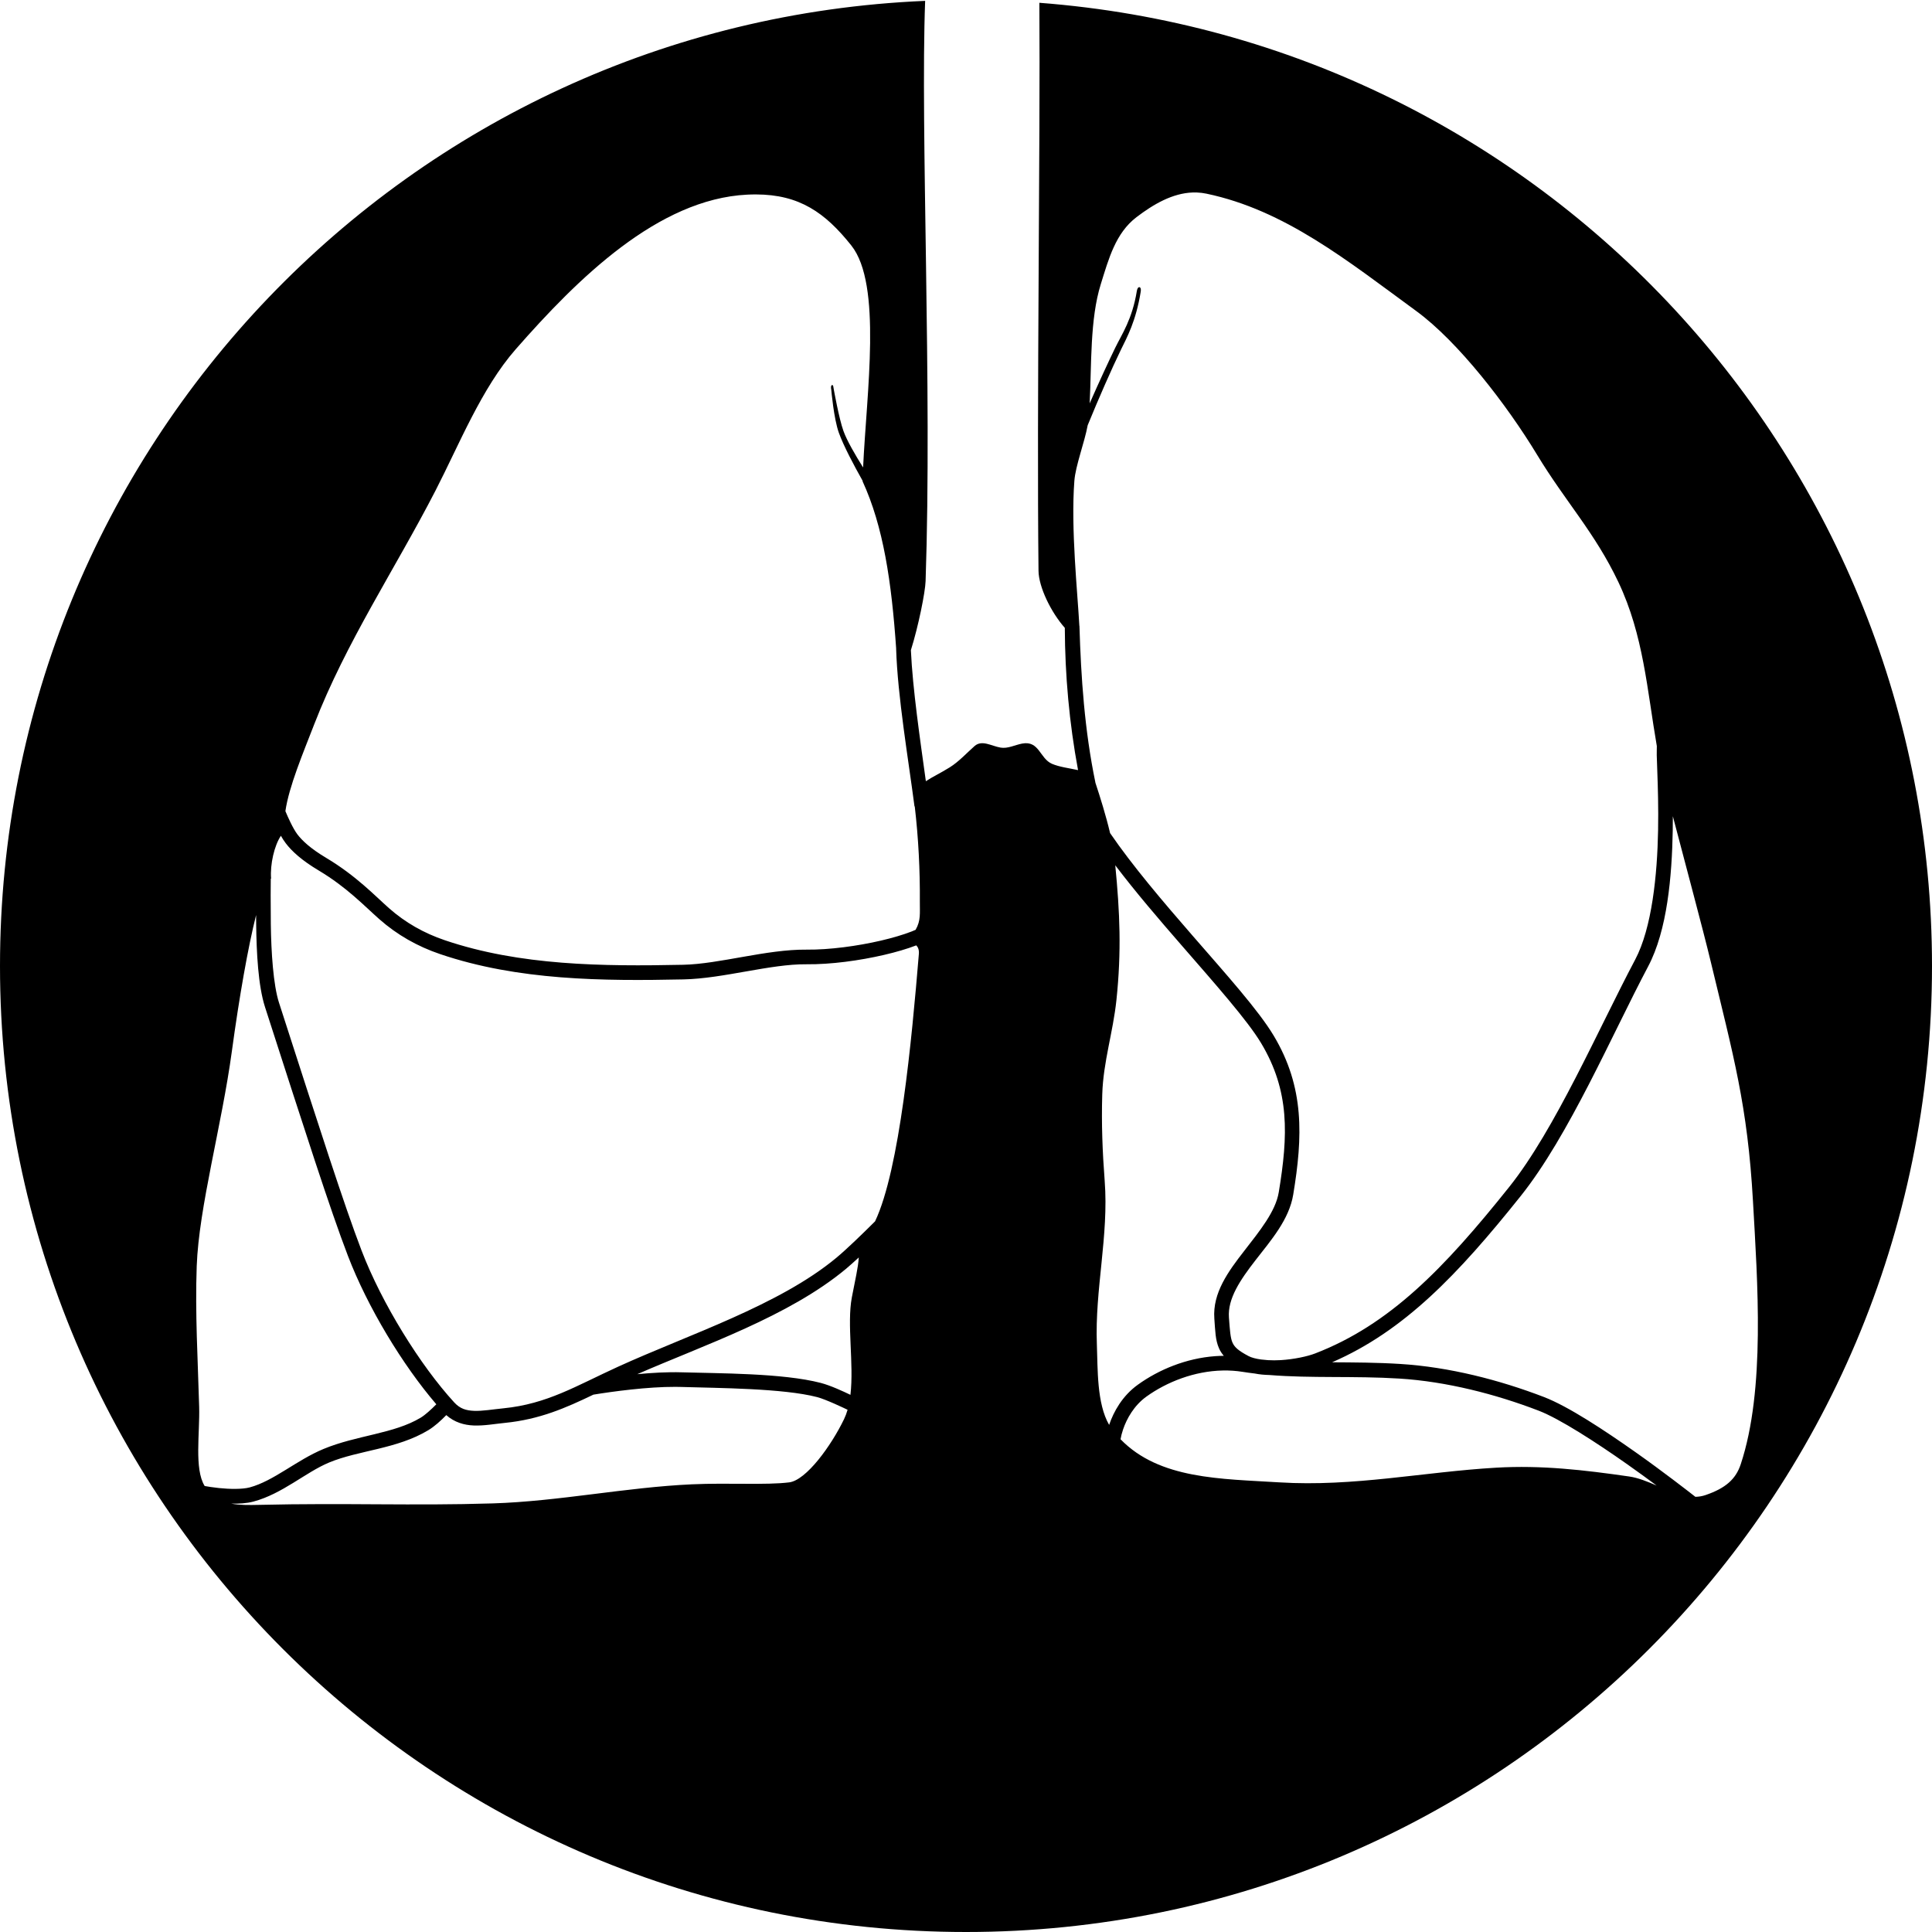
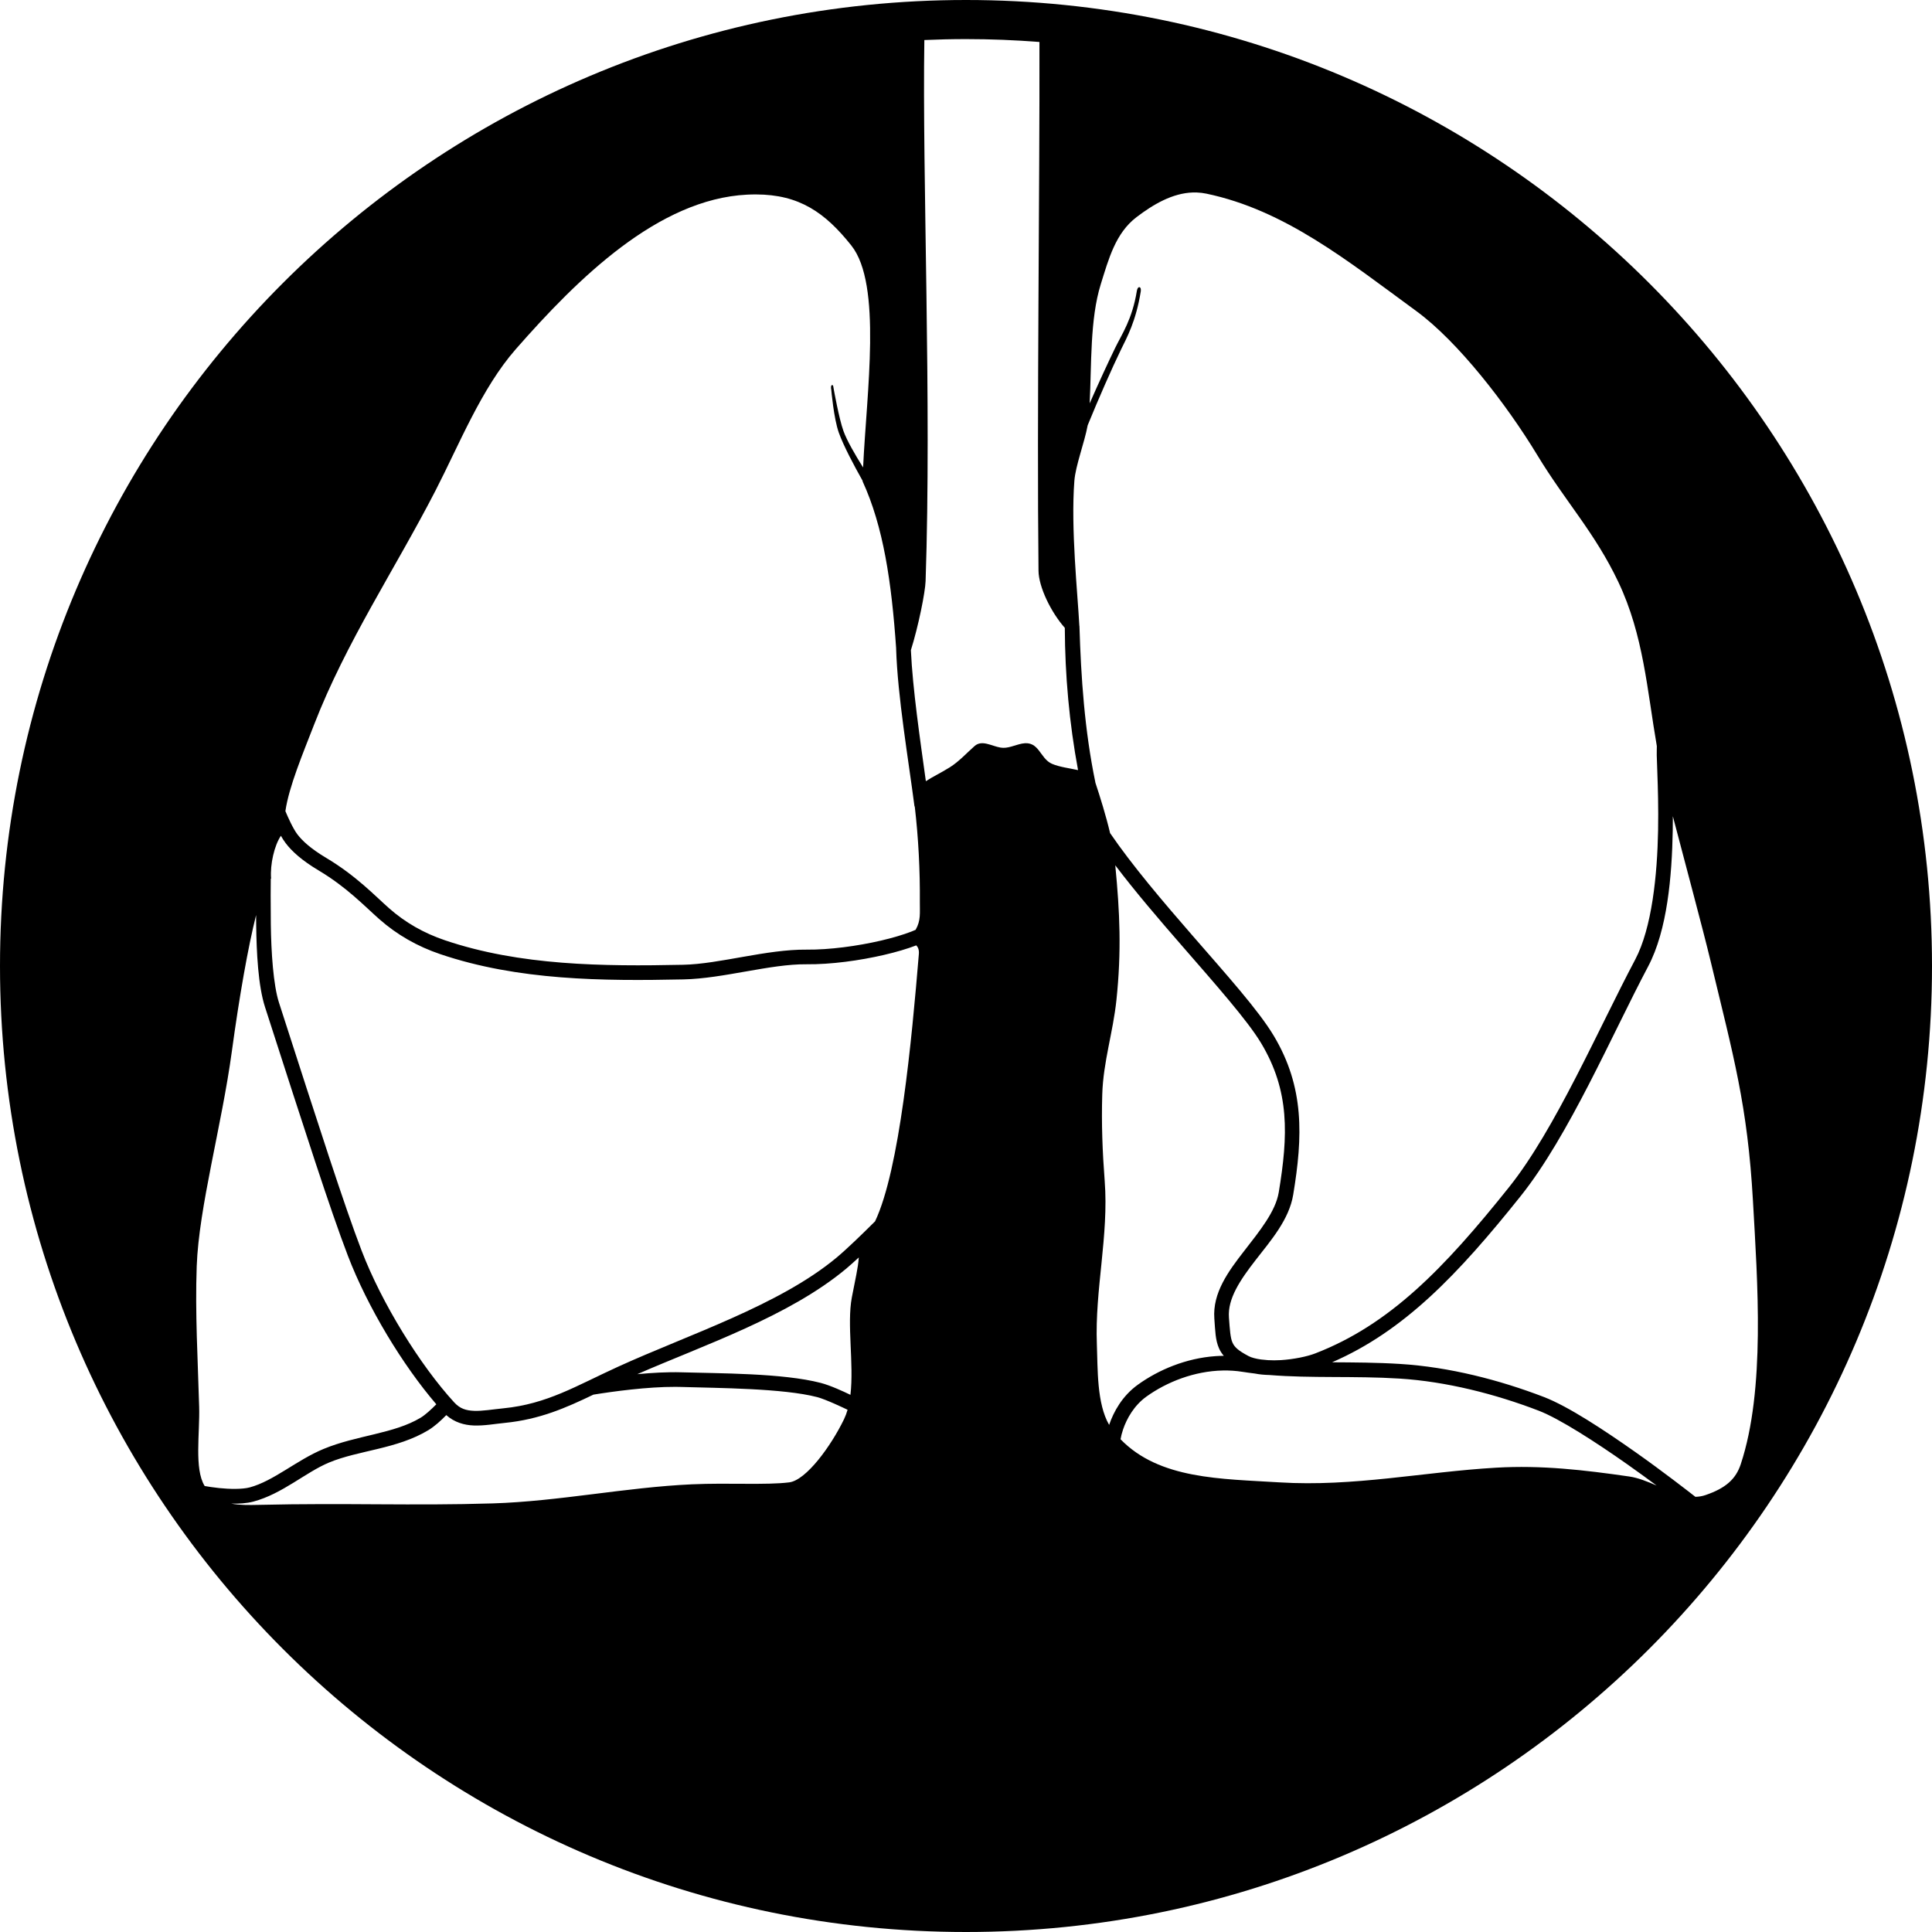
<svg xmlns="http://www.w3.org/2000/svg" width="210mm" height="210mm" viewBox="0 0 210 210" version="1.1" id="svg8">
  <defs id="defs2" />
  <g id="layer1">
-     <path transform="scale(0.2645833)" d="M 380.068 0.355 A 396.85 396.85 0 0 0 0 396.85 A 396.85 396.85 0 0 0 396.85 793.701 A 396.85 396.85 0 0 0 793.701 396.85 A 396.85 396.85 0 0 0 426.994 1.146 C 427.402 59.981 425.88 165.367 426.641 234.494 C 426.714 241.181 431.804 251.587 437.443 257.932 C 437.524 277.341 439.263 296.919 442.883 316.377 C 439.345 315.595 435.239 315.102 432.193 313.797 C 427.132 311.627 426.972 304.114 419.879 305.48 C 416.889 306.057 414.018 307.634 411.061 307.129 C 407.243 306.477 403.414 303.827 400.383 306.484 C 397.258 309.224 393.934 312.905 390.158 315.248 C 386.137 317.743 383.122 319.102 380.361 320.934 C 377.954 303.515 374.944 283.088 374.207 267.102 C 377.311 257.248 380.094 243.329 380.25 238.75 C 382.971 159.096 378.081 53.073 380.068 0.355 z M 490.07 79.074 C 490.628 79.057 491.188 79.06 491.75 79.082 L 491.746 79.084 C 493.031 79.135 494.326 79.288 495.633 79.562 C 527.828 86.324 553.365 106.959 581.859 127.803 C 599.017 140.353 619.022 166.271 631.506 186.895 C 643.166 206.158 655.219 218.81 664.871 239.154 C 675.204 260.935 676.652 283.412 680.658 306.525 C 680.647 307.224 680.64 307.928 680.633 308.062 C 680.599 308.668 680.602 309.364 680.621 310.244 C 680.655 312.005 680.76 314.456 680.869 317.486 C 681.088 323.546 681.339 331.875 681.174 341.053 C 680.844 359.408 678.659 381.216 671.75 394.252 C 656.721 422.608 638.87 464.008 620.041 487.588 C 593.084 521.349 570.797 544.236 540.297 556.016 C 537.031 557.277 531.492 558.437 526.137 558.766 C 524.34 558.876 522.565 558.87 520.887 558.773 C 519.939 558.691 518.994 558.601 518.055 558.502 C 515.947 558.211 514.151 557.747 512.961 557.119 C 508.593 554.817 507.125 553.381 506.297 551.496 C 505.468 549.611 505.259 546.505 504.869 541.258 C 504.295 533.525 509.474 525.845 515.826 517.668 C 522.178 509.491 529.58 501.04 531.273 490.807 C 535.214 466.994 535.985 446.654 523.205 425.379 C 516.993 415.037 503.868 400.414 489.869 384.318 C 477.834 370.481 465.202 355.648 456.043 342.25 C 454.377 335.187 451.978 327.475 449.984 321.48 L 450.008 321.475 C 445.552 299.998 444.094 278.311 443.453 257.109 L 443.42 257.109 C 442.709 243.653 439.868 217.171 441.369 197.545 C 441.847 191.296 445.564 181.699 446.84 174.711 C 451.211 163.985 456.841 151.183 460.48 143.707 C 462.972 138.59 466.648 132.083 468.641 119.764 C 468.811 118.725 468.558 118.048 468.092 117.979 C 467.576 117.909 467.186 118.62 467.041 119.504 C 465.153 131.178 460.876 137.287 458.168 142.85 C 455.39 148.556 451.401 157.181 447.65 165.717 C 448.466 149.808 447.735 131.111 452.223 116.744 C 455.459 106.385 458.264 95.787 466.896 89.209 C 473.864 83.899 481.707 79.332 490.07 79.074 z M 310.588 79.875 L 310.592 79.877 C 328.371 79.926 338.961 87.297 349.75 100.869 C 362.455 116.853 355.987 161.369 354.578 192.043 C 351.281 186.789 347.925 180.999 346.502 177.049 C 344.673 171.971 342.543 160.016 342.543 160.016 C 342.366 159.124 342.365 158.127 341.85 158.18 C 341.335 158.339 341.306 159.163 341.512 160.193 C 341.512 160.193 342.518 171.966 344.609 177.773 C 346.587 183.264 350.895 191.338 354.381 197.525 C 354.378 197.597 354.373 197.677 354.371 197.748 C 362.906 216.324 366.269 239.039 368.162 266.479 L 368.146 266.479 C 368.749 286.208 373.231 312.279 375.691 331.293 L 375.795 331.279 C 377.315 344.279 377.991 357.593 377.887 370.602 C 377.85 375.168 378.35 378.14 376.148 381.984 C 375.616 382.222 375.061 382.459 374.465 382.689 C 371.076 384.002 366.704 385.302 361.875 386.426 C 352.218 388.672 340.718 390.221 331.395 390.127 C 314.894 389.96 295.641 396.031 280.66 396.348 C 247.58 397.046 213.546 396.705 182.768 386.273 C 174.078 383.328 166.521 379.014 159.836 373.123 C 154.065 368.037 146.347 359.799 133.98 352.42 C 127.507 348.557 124.116 345.328 122.17 342.766 C 120.354 340.374 118.199 335.53 117.248 333.23 C 118.659 323.255 124.51 309.371 129.055 297.641 C 142.144 263.854 162.313 233.779 178.902 201.566 C 188.672 182.596 197.799 159.525 211.865 143.479 C 237.318 114.442 270.335 81.782 306.936 79.965 C 308.187 79.903 309.403 79.872 310.588 79.875 z M 687.236 335.326 C 692.241 354.52 699.433 381.048 702.863 395.324 C 712.073 433.653 717.934 454.053 720.148 493.41 C 722.014 526.574 725.291 570.906 715.123 601.545 C 713.104 607.628 708.972 611.368 700.652 614.207 C 699.285 614.674 697.899 614.89 696.498 614.924 C 694.105 613.048 683.159 604.517 671.857 596.553 C 659.154 587.601 644.304 577.769 634.273 573.916 C 616.023 566.905 595.382 561.595 575.258 560.338 C 565.619 559.736 556.287 559.706 547.248 559.652 C 576.831 546.803 598.977 523.609 624.744 491.34 C 644.541 466.547 662.258 425.01 677.068 397.066 C 684.989 382.122 686.855 359.871 687.191 341.162 C 687.229 339.162 687.235 337.229 687.236 335.326 z M 115.402 343.35 C 115.928 344.308 116.563 345.33 117.377 346.402 C 119.889 349.711 123.945 353.441 130.895 357.588 C 142.517 364.523 149.693 372.201 155.859 377.635 C 163.143 384.054 171.459 388.791 180.84 391.971 C 212.851 402.82 247.588 403.059 280.791 402.357 C 297.212 402.011 316.421 395.99 331.328 396.141 C 341.356 396.242 353.155 394.627 363.236 392.281 C 368.185 391.13 372.697 389.802 376.422 388.375 C 377.169 389.148 377.624 390.219 377.484 391.906 C 374.563 427.211 369.593 480.504 359.496 501.746 C 354.257 506.962 347.853 513.18 343.607 516.707 C 320.027 536.298 282.904 548.244 253.893 561.482 C 236.589 569.379 224.846 576.767 206.803 578.562 C 202.271 579.014 198.163 579.734 194.799 579.602 C 191.435 579.469 188.978 578.727 186.58 576.111 C 172.708 560.979 156.876 535.542 148.514 513.68 C 141.354 494.962 131.252 463.49 114.605 411.883 C 112.287 404.695 111.394 391.124 111.256 379.65 C 111.144 370.321 111.208 363.662 111.238 360.988 C 111.281 360.977 111.324 360.961 111.367 360.953 C 110.908 355.095 112.699 347.344 115.402 343.35 z M 458.174 355.477 C 466.437 366.386 476.086 377.629 485.336 388.264 C 499.364 404.393 512.502 419.237 518.051 428.475 C 529.92 448.234 529.208 466.411 525.334 489.824 C 524.034 497.678 517.539 505.664 511.082 513.977 C 504.625 522.289 498.089 531.151 498.873 541.701 C 499.255 546.847 499.275 550.463 500.793 553.916 C 501.283 555.032 501.947 556.041 502.758 556.994 C 501.597 557.004 500.442 557.049 499.293 557.131 L 499.291 557.131 C 487.285 557.987 476.036 562.685 467.447 568.867 C 461.051 573.471 457.497 579.957 455.68 585.312 C 455.672 585.336 455.664 585.358 455.656 585.381 C 450.524 576.502 451.002 562.306 450.613 552.303 C 449.738 529.751 455.546 507.671 453.83 485.168 C 452.911 473.111 452.461 461.679 452.826 449.592 C 453.23 436.198 457.258 424.127 458.654 410.801 C 460.757 390.74 460.056 374.871 458.174 355.477 z M 105.213 375.916 C 105.222 377.197 105.225 378.379 105.24 379.725 C 105.381 391.413 106.057 404.986 108.879 413.734 C 125.483 465.21 135.494 496.475 142.898 515.834 C 151.03 537.094 165.489 560.892 179.248 576.906 C 177.057 579.127 174.625 581.323 172.855 582.393 C 161.827 589.058 146.534 589.597 132.898 595.266 C 121.786 599.886 112.417 608.426 102.576 611.053 C 99.505 611.873 94.259 611.772 89.98 611.318 C 87.38 611.043 85.462 610.729 84.096 610.484 C 84.075 610.451 84.054 610.423 84.033 610.389 C 79.774 603.427 82.118 588.745 81.82 578.029 C 81.284 558.711 80.117 539.455 80.816 520.143 C 81.692 495.988 91.097 462.426 95.248 431.924 C 98.321 409.345 101.915 388.994 105.213 375.916 z M 352.805 516.586 C 352.496 521.083 351.428 525.184 349.949 533.006 C 347.862 544.048 350.868 560.236 349.377 573.027 C 346.505 571.635 341.142 569.155 337.191 568.129 C 321.568 564.07 295.242 564.233 279.963 563.77 C 274.233 563.596 267.87 563.965 261.809 564.537 C 289.491 552.453 323.997 540.829 347.457 521.338 C 349.039 520.024 350.889 518.354 352.805 516.586 z M 502.395 563.025 C 505.096 562.974 507.816 563.148 510.523 563.582 C 512.174 563.847 513.834 564.067 515.498 564.268 C 517.399 564.65 519.417 564.828 521.486 564.877 C 538.611 566.28 556.417 565.188 574.881 566.342 C 594.204 567.549 614.333 572.701 632.113 579.531 C 640.726 582.84 655.817 592.611 668.391 601.471 C 672.968 604.696 676.994 607.639 680.574 610.287 C 676.793 608.661 673.01 607.103 669.297 606.568 C 650.721 603.895 633.363 601.864 614.627 602.951 C 584.888 604.676 556.123 610.881 525.586 608.982 C 501.658 607.495 476.347 607.775 460.338 591.273 C 460.541 590.122 460.868 588.745 461.377 587.246 C 462.898 582.765 465.901 577.392 470.961 573.75 C 479.334 567.723 490.687 563.25 502.395 563.025 z M 277.514 569.746 C 278.282 569.751 279.039 569.762 279.779 569.785 C 295.278 570.255 321.759 570.334 335.684 573.951 C 339.282 574.886 346.818 578.493 348.199 579.16 C 347.805 580.533 347.321 581.835 346.732 583.053 C 341.446 593.987 331.229 608.101 324.221 608.982 C 314.799 610.168 299.179 609.106 284.223 609.785 C 257.134 611.015 229.594 616.782 202.418 617.625 C 169.235 618.654 142.38 617.375 106.344 618.229 C 102.238 618.326 98.382 618.363 94.934 617.703 C 98.057 617.8 101.268 617.632 104.127 616.869 C 116.024 613.693 125.547 604.841 135.209 600.824 C 147.386 595.762 163.075 595.334 175.971 587.541 C 178.54 585.988 181.092 583.656 183.344 581.354 C 186.68 584.328 190.699 585.461 194.559 585.613 C 198.892 585.784 203.186 584.968 207.402 584.549 C 221.728 583.123 232.375 578.417 243.779 572.945 C 251.624 571.66 265.985 569.691 277.514 569.746 z " style="fill:#000000;stroke-width:5.179;stroke-linecap:round;stroke-linejoin:round" id="path844" />
+     <path transform="scale(0.2645833)" d="M 396.85 0 C 177.717 6.4218655e-06 6.4218656e-06 177.717 0 396.85 C 0 615.983 177.717 793.701 396.85 793.701 C 615.983 793.701 793.701 615.983 793.701 396.85 C 793.701 177.717 615.983 -3.031649e-13 396.85 0 z M 396.85 16.062 C 407.006 16.062 417.068 16.465 427.023 17.244 C 427.165 77.39 425.935 170.35 426.641 234.494 C 426.714 241.181 431.804 251.587 437.443 257.932 C 437.524 277.341 439.263 296.919 442.883 316.377 C 439.345 315.595 435.239 315.102 432.193 313.797 C 427.132 311.627 426.972 304.114 419.879 305.48 C 416.889 306.057 414.018 307.634 411.061 307.129 C 407.243 306.477 403.414 303.827 400.383 306.484 C 397.258 309.224 393.934 312.905 390.158 315.248 C 386.137 317.743 383.122 319.102 380.361 320.934 C 377.954 303.515 374.944 283.088 374.207 267.102 C 377.311 257.248 380.094 243.329 380.25 238.75 C 382.749 165.595 378.855 72.076 379.74 16.447 C 385.413 16.197 391.115 16.062 396.85 16.062 z M 490.07 79.074 C 490.628 79.057 491.188 79.06 491.75 79.082 L 491.746 79.084 C 493.031 79.135 494.326 79.288 495.633 79.562 C 527.828 86.324 553.365 106.959 581.859 127.803 C 599.017 140.353 619.022 166.271 631.506 186.895 C 643.166 206.158 655.219 218.81 664.871 239.154 C 675.204 260.935 676.652 283.412 680.658 306.525 C 680.647 307.224 680.64 307.928 680.633 308.062 C 680.599 308.668 680.602 309.364 680.621 310.244 C 680.655 312.005 680.76 314.456 680.869 317.486 C 681.088 323.546 681.339 331.875 681.174 341.053 C 680.844 359.408 678.659 381.216 671.75 394.252 C 656.721 422.608 638.87 464.008 620.041 487.588 C 593.084 521.349 570.797 544.236 540.297 556.016 C 537.031 557.277 531.492 558.437 526.137 558.766 C 524.34 558.876 522.565 558.87 520.887 558.773 C 519.939 558.691 518.994 558.601 518.055 558.502 C 515.947 558.211 514.151 557.747 512.961 557.119 C 508.593 554.817 507.125 553.381 506.297 551.496 C 505.468 549.611 505.259 546.505 504.869 541.258 C 504.295 533.525 509.474 525.845 515.826 517.668 C 522.178 509.491 529.58 501.04 531.273 490.807 C 535.214 466.994 535.985 446.654 523.205 425.379 C 516.993 415.037 503.868 400.414 489.869 384.318 C 477.834 370.481 465.202 355.648 456.043 342.25 C 454.377 335.187 451.978 327.475 449.984 321.48 L 450.008 321.475 C 445.552 299.998 444.094 278.311 443.453 257.109 L 443.42 257.109 C 442.709 243.653 439.868 217.171 441.369 197.545 C 441.847 191.296 445.564 181.699 446.84 174.711 C 451.211 163.985 456.841 151.183 460.48 143.707 C 462.972 138.59 466.648 132.083 468.641 119.764 C 468.811 118.725 468.558 118.048 468.092 117.979 C 467.576 117.909 467.186 118.62 467.041 119.504 C 465.153 131.178 460.876 137.287 458.168 142.85 C 455.39 148.556 451.401 157.181 447.65 165.717 C 448.466 149.808 447.735 131.111 452.223 116.744 C 455.459 106.385 458.264 95.787 466.896 89.209 C 473.864 83.899 481.707 79.332 490.07 79.074 z M 310.588 79.875 L 310.592 79.877 C 328.371 79.926 338.961 87.297 349.75 100.869 C 362.455 116.853 355.987 161.369 354.578 192.043 C 351.281 186.789 347.925 180.999 346.502 177.049 C 344.673 171.971 342.543 160.016 342.543 160.016 C 342.366 159.124 342.365 158.127 341.85 158.18 C 341.335 158.339 341.306 159.163 341.512 160.193 C 341.512 160.193 342.518 171.966 344.609 177.773 C 346.587 183.264 350.895 191.338 354.381 197.525 C 354.378 197.597 354.373 197.677 354.371 197.748 C 362.906 216.324 366.269 239.039 368.162 266.479 L 368.146 266.479 C 368.749 286.208 373.231 312.279 375.691 331.293 L 375.795 331.279 C 377.315 344.279 377.991 357.593 377.887 370.602 C 377.85 375.168 378.35 378.14 376.148 381.984 C 375.616 382.222 375.061 382.459 374.465 382.689 C 371.076 384.002 366.704 385.302 361.875 386.426 C 352.218 388.672 340.718 390.221 331.395 390.127 C 314.894 389.96 295.641 396.031 280.66 396.348 C 247.58 397.046 213.546 396.705 182.768 386.273 C 174.078 383.328 166.521 379.014 159.836 373.123 C 154.065 368.037 146.347 359.799 133.98 352.42 C 127.507 348.557 124.116 345.328 122.17 342.766 C 120.354 340.374 118.199 335.53 117.248 333.23 C 118.659 323.255 124.51 309.371 129.055 297.641 C 142.144 263.854 162.313 233.779 178.902 201.566 C 188.672 182.596 197.799 159.525 211.865 143.479 C 237.318 114.442 270.335 81.782 306.936 79.965 C 308.187 79.903 309.403 79.872 310.588 79.875 z M 687.236 335.326 C 692.241 354.52 699.433 381.048 702.863 395.324 C 712.073 433.653 717.934 454.053 720.148 493.41 C 722.014 526.574 725.291 570.906 715.123 601.545 C 713.104 607.628 708.972 611.368 700.652 614.207 C 699.285 614.674 697.899 614.89 696.498 614.924 C 694.105 613.048 683.159 604.517 671.857 596.553 C 659.154 587.601 644.304 577.769 634.273 573.916 C 616.023 566.905 595.382 561.595 575.258 560.338 C 565.619 559.736 556.287 559.706 547.248 559.652 C 576.831 546.803 598.977 523.609 624.744 491.34 C 644.541 466.547 662.258 425.01 677.068 397.066 C 684.989 382.122 686.855 359.871 687.191 341.162 C 687.229 339.162 687.235 337.229 687.236 335.326 z M 115.402 343.35 C 115.928 344.308 116.563 345.33 117.377 346.402 C 119.889 349.711 123.945 353.441 130.895 357.588 C 142.517 364.523 149.693 372.201 155.859 377.635 C 163.143 384.054 171.459 388.791 180.84 391.971 C 212.851 402.82 247.588 403.059 280.791 402.357 C 297.212 402.011 316.421 395.99 331.328 396.141 C 341.356 396.242 353.155 394.627 363.236 392.281 C 368.185 391.13 372.697 389.802 376.422 388.375 C 377.169 389.148 377.624 390.219 377.484 391.906 C 374.563 427.211 369.593 480.504 359.496 501.746 C 354.257 506.962 347.853 513.18 343.607 516.707 C 320.027 536.298 282.904 548.244 253.893 561.482 C 236.589 569.379 224.846 576.767 206.803 578.562 C 202.271 579.014 198.163 579.734 194.799 579.602 C 191.435 579.469 188.978 578.727 186.58 576.111 C 172.708 560.979 156.876 535.542 148.514 513.68 C 141.354 494.962 131.252 463.49 114.605 411.883 C 112.287 404.695 111.394 391.124 111.256 379.65 C 111.144 370.321 111.208 363.662 111.238 360.988 C 111.281 360.977 111.324 360.961 111.367 360.953 C 110.908 355.095 112.699 347.344 115.402 343.35 z M 458.174 355.477 C 466.437 366.386 476.086 377.629 485.336 388.264 C 499.364 404.393 512.502 419.237 518.051 428.475 C 529.92 448.234 529.208 466.411 525.334 489.824 C 524.034 497.678 517.539 505.664 511.082 513.977 C 504.625 522.289 498.089 531.151 498.873 541.701 C 499.255 546.847 499.275 550.463 500.793 553.916 C 501.283 555.032 501.947 556.041 502.758 556.994 C 501.597 557.004 500.442 557.049 499.293 557.131 L 499.291 557.131 C 487.285 557.987 476.036 562.685 467.447 568.867 C 461.051 573.471 457.497 579.957 455.68 585.312 C 455.672 585.336 455.664 585.358 455.656 585.381 C 450.524 576.502 451.002 562.306 450.613 552.303 C 449.738 529.751 455.546 507.671 453.83 485.168 C 452.911 473.111 452.461 461.679 452.826 449.592 C 453.23 436.198 457.258 424.127 458.654 410.801 C 460.757 390.74 460.056 374.871 458.174 355.477 z M 105.213 375.916 C 105.222 377.197 105.225 378.379 105.24 379.725 C 105.381 391.413 106.057 404.986 108.879 413.734 C 125.483 465.21 135.494 496.475 142.898 515.834 C 151.03 537.094 165.489 560.892 179.248 576.906 C 177.057 579.127 174.625 581.323 172.855 582.393 C 161.827 589.058 146.534 589.597 132.898 595.266 C 121.786 599.886 112.417 608.426 102.576 611.053 C 99.505 611.873 94.259 611.772 89.98 611.318 C 87.38 611.043 85.462 610.729 84.096 610.484 C 84.075 610.451 84.054 610.423 84.033 610.389 C 79.774 603.427 82.118 588.745 81.82 578.029 C 81.284 558.711 80.117 539.455 80.816 520.143 C 81.692 495.988 91.097 462.426 95.248 431.924 C 98.321 409.345 101.915 388.994 105.213 375.916 z M 352.805 516.586 C 352.496 521.083 351.428 525.184 349.949 533.006 C 347.862 544.048 350.868 560.236 349.377 573.027 C 346.505 571.635 341.142 569.155 337.191 568.129 C 321.568 564.07 295.242 564.233 279.963 563.77 C 274.233 563.596 267.87 563.965 261.809 564.537 C 289.491 552.453 323.997 540.829 347.457 521.338 C 349.039 520.024 350.889 518.354 352.805 516.586 z M 502.395 563.025 C 505.096 562.973 507.816 563.148 510.523 563.582 C 512.174 563.847 513.834 564.067 515.498 564.268 C 517.399 564.65 519.417 564.828 521.486 564.877 C 538.611 566.28 556.417 565.188 574.881 566.342 C 594.204 567.549 614.333 572.701 632.113 579.531 C 640.726 582.84 655.817 592.611 668.391 601.471 C 672.968 604.696 676.994 607.639 680.574 610.287 C 676.793 608.661 673.01 607.103 669.297 606.568 C 650.721 603.895 633.363 601.864 614.627 602.951 C 584.888 604.676 556.123 610.881 525.586 608.982 C 501.658 607.495 476.347 607.775 460.338 591.273 C 460.541 590.122 460.868 588.745 461.377 587.246 C 462.898 582.765 465.901 577.392 470.961 573.75 C 479.334 567.723 490.687 563.25 502.395 563.025 z M 277.514 569.746 C 278.282 569.751 279.039 569.762 279.779 569.785 C 295.278 570.255 321.759 570.334 335.684 573.951 C 339.282 574.886 346.818 578.493 348.199 579.16 C 347.805 580.533 347.321 581.835 346.732 583.053 C 341.446 593.987 331.229 608.101 324.221 608.982 C 314.799 610.168 299.179 609.106 284.223 609.785 C 257.134 611.015 229.594 616.782 202.418 617.625 C 169.235 618.654 142.38 617.375 106.344 618.229 C 102.238 618.326 98.382 618.363 94.934 617.703 C 98.057 617.8 101.268 617.632 104.127 616.869 C 116.024 613.693 125.547 604.841 135.209 600.824 C 147.386 595.762 163.075 595.334 175.971 587.541 C 178.54 585.988 181.092 583.656 183.344 581.354 C 186.68 584.328 190.699 585.461 194.559 585.613 C 198.892 585.784 203.186 584.968 207.402 584.549 C 221.728 583.123 232.375 578.417 243.779 572.945 C 251.624 571.66 265.985 569.691 277.514 569.746 z " style="fill:#000000;stroke-width:5.179;stroke-linecap:round;stroke-linejoin:round" id="path844" />
  </g>
</svg>
